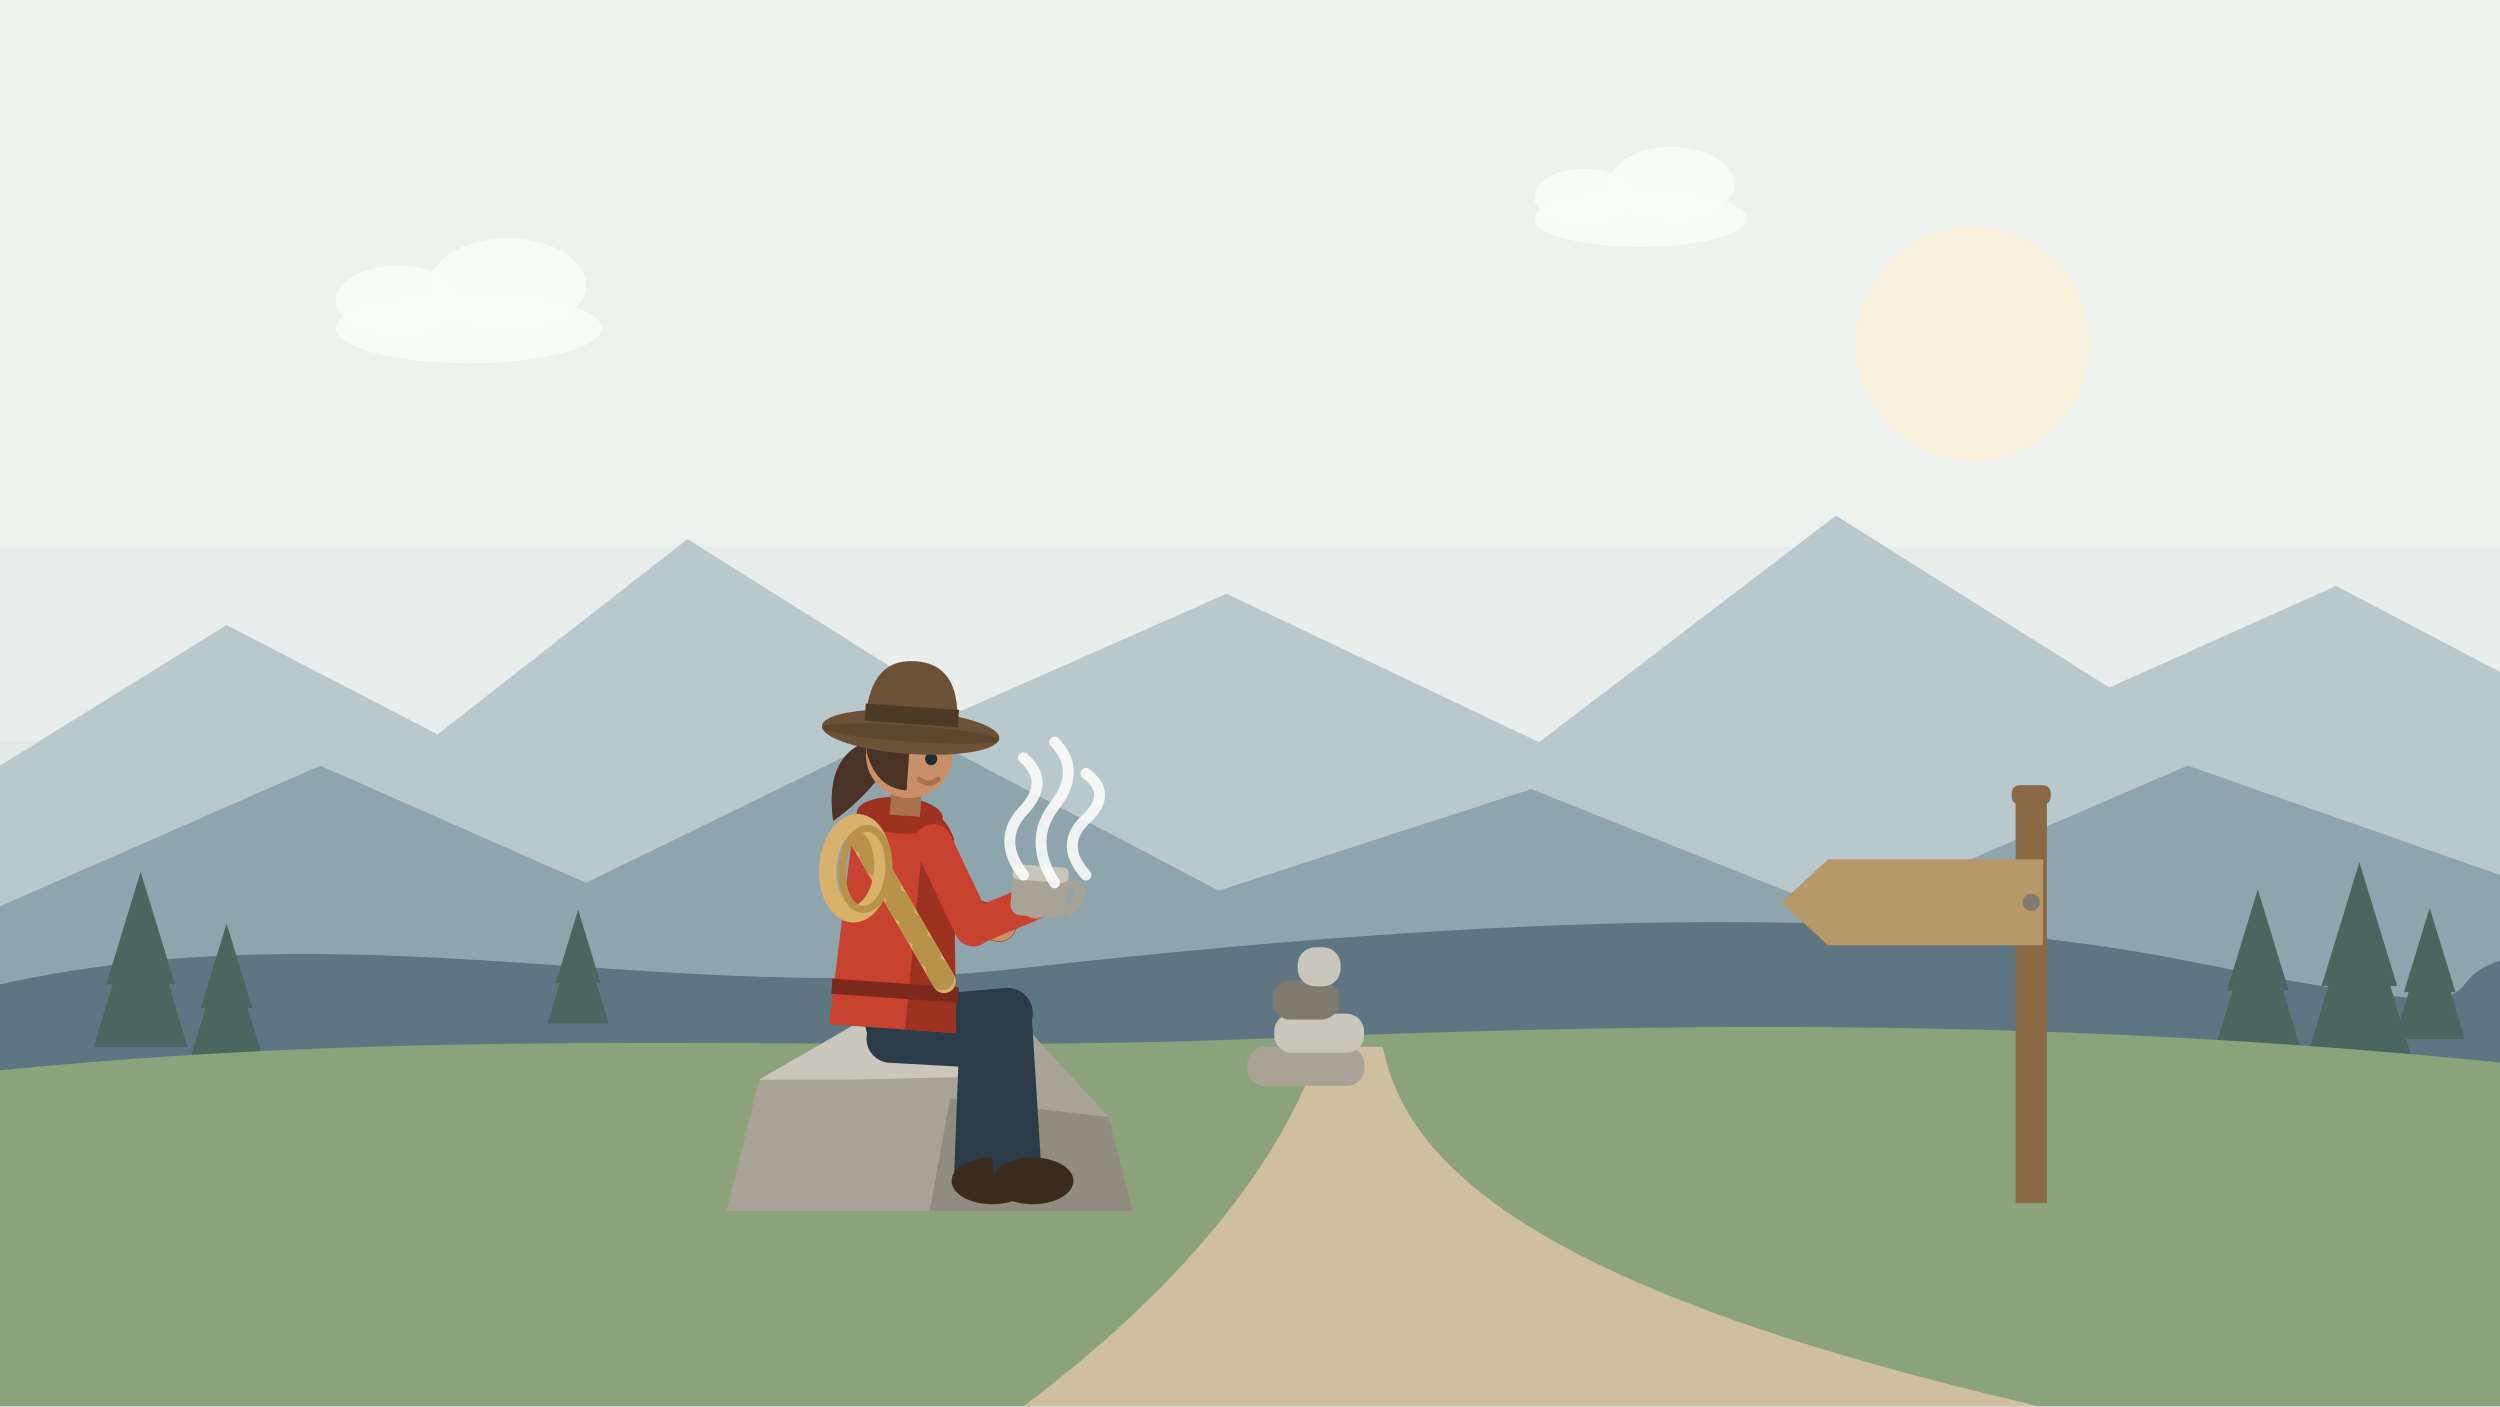
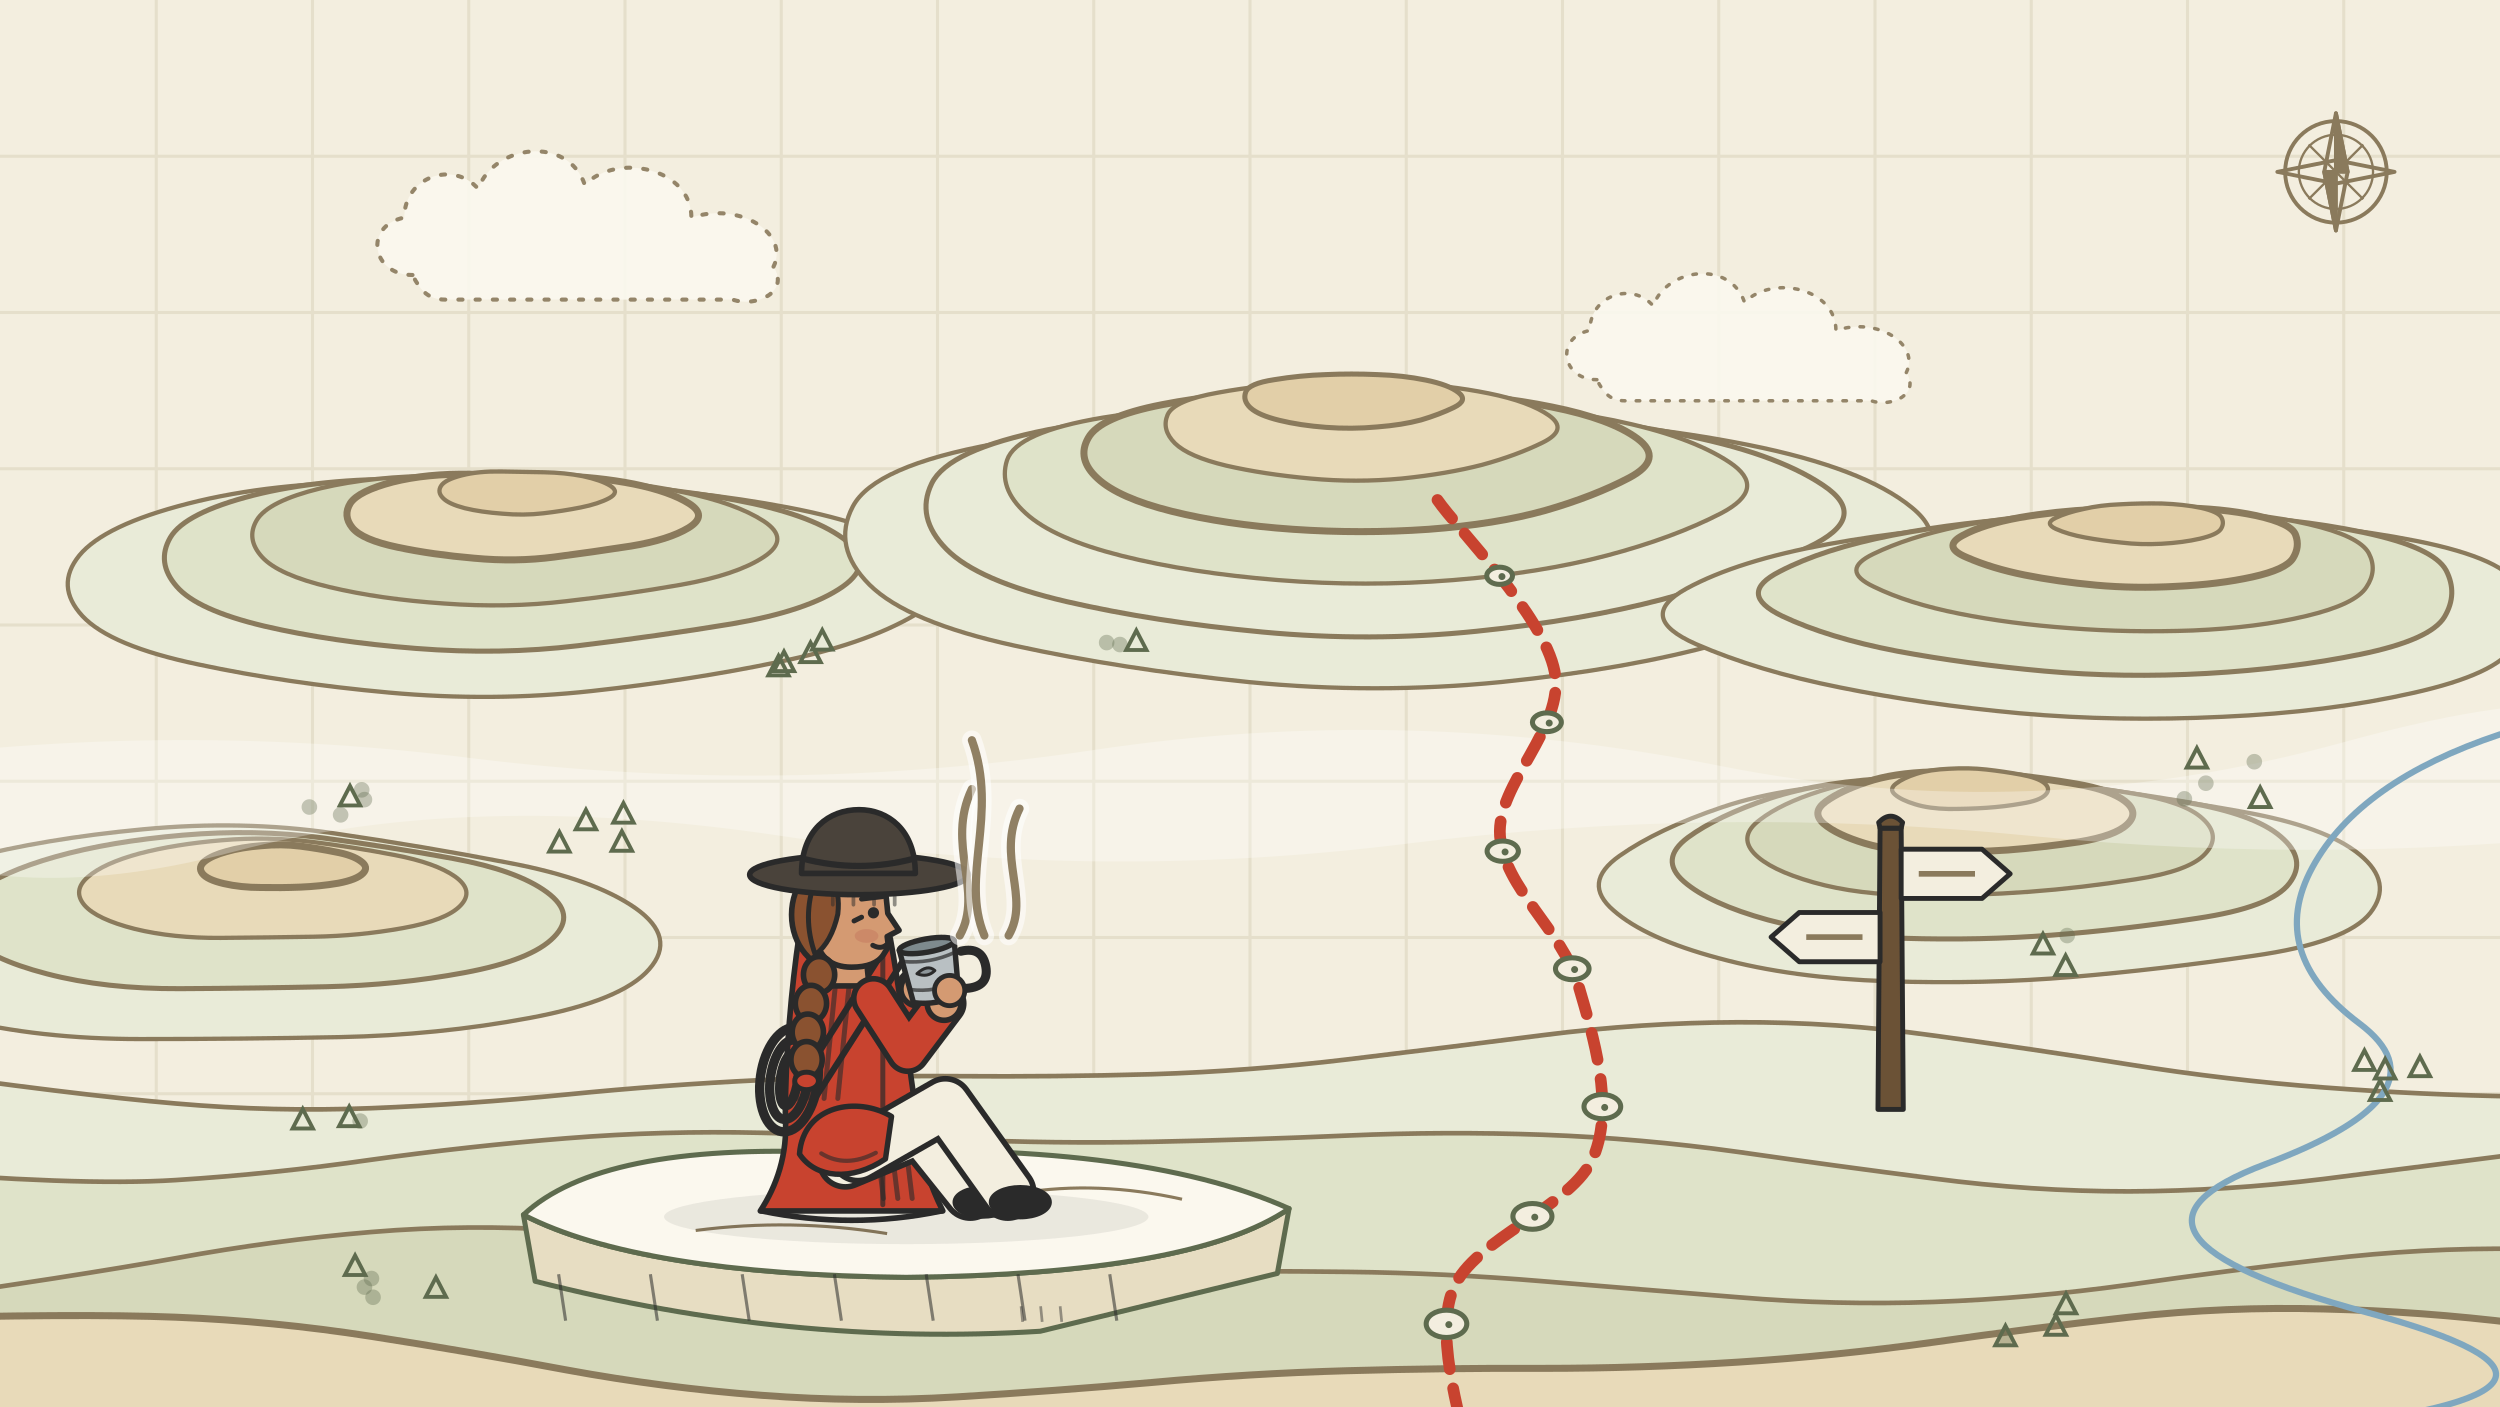
<svg xmlns="http://www.w3.org/2000/svg" viewBox="0 0 640 360" width="640" height="360" role="img">
-   <rect x="0" y="0" width="640" height="360" fill="#EEF2EF" />
-   <rect x="0" y="140" width="640" height="50" fill="#DCE5E2" opacity=".25" />
-   <rect x="0" y="190" width="640" height="90" fill="#DCE5E2" opacity=".6" />
-   <circle cx="505" cy="88" r="30" fill="#F7F1DE" />
-   <g class="anim-cloud">
-     <ellipse cx="120" cy="84" rx="34" ry="9" fill="#FAFCFA" opacity=".95" />
-     <ellipse cx="102" cy="77" rx="16" ry="9" fill="#FAFCFA" opacity=".95" />
-     <ellipse cx="130" cy="73" rx="20" ry="12" fill="#FAFCFA" opacity=".95" />
+   <rect width="640" height="360" fill="#F3EEDF" />
+   <path d="M40 0V360M80 0V360M120 0V360M160 0V360M200 0V360M240 0V360M280 0V360M320 0V360M360 0V360M400 0V360M440 0V360M480 0V360M520 0V360M560 0V360M600 0V360M0 40H640M0 80H640M0 120H640M0 160H640M0 200H640M0 240H640M0 280H640M0 320H640" stroke="#D8CFB8" stroke-width=".8" opacity=".5" fill="none" />
+   <g id="idle-hills">
+     <path d="M236.1 142.2Q246.9 150 234.1 157.5Q221.3 165 199.1 169.5Q177 174.1 151.5 176.9Q126 179.7 99.6 177.3Q73.3 174.9 50.8 170.1Q28.3 165.4 21.1 157.7Q14 150 20.3 142.2Q26.7 134.4 48.2 128.9Q69.7 123.4 97.8 123.4Q126 123.4 152 124.4Q178 125.4 201.7 129.9Q225.4 134.4 236.1 142.2Z" fill="#E9EBD8" stroke="#8A7A5C" stroke-width="1.1" />
+     <path d="M215.8 137.8Q224.5 144 215.7 150.2Q206.8 156.4 187.4 159.7Q168 162.9 148 165.3Q128 167.7 106.5 166Q84.9 164.3 67.7 160.3Q50.4 156.2 45.2 150.1Q39.9 144 43.6 137.6Q47.3 131.3 64.8 126.8Q82.2 122.4 105.1 122.7Q128 123.1 148.6 123.8Q169.2 124.5 188.2 128Q207.1 131.5 215.8 137.8Z" fill="#DFE3C9" stroke="#8A7A5C" stroke-width="1.3" />
+     <path d="M195.5 133.4Q202.5 138 195.5 142.6Q188.5 147.2 174.3 149.7Q160.1 152.2 145 153.9Q130 155.7 113.7 154.5Q97.4 153.4 84.4 150.3Q71.3 147.2 67.1 142.6Q62.9 138 65.7 133.2Q68.6 128.3 82.1 125Q95.6 121.8 112.8 121.8Q130 121.9 145.7 122.5Q161.4 123.2 174.9 126Q188.4 128.8 195.5 133.4Z" fill="#D6D9BB" stroke="#8A7A5C" stroke-width="1.1" />
+     <path d="M176.4 128.9Q181.3 132 176.3 135.1Q171.2 138.2 161.5 139.8Q151.8 141.3 141.9 142.6Q132 143.9 121.4 142.9Q110.8 142 101.8 140.1Q92.7 138.2 90.2 135.1Q87.7 132 89.7 128.8Q91.8 125.7 100.5 123.4Q109.2 121.2 120.6 121.4Q132 121.6 142.5 121.8Q153 122.1 162.2 123.9Q171.5 125.8 176.4 128.9Z" fill="#E8DAB9" stroke="#8A7A5C" stroke-width="1.8" />
+     <path d="M156.3 124.4Q158.7 126 156 127.5Q153.2 129 148.7 129.9Q144.2 130.8 139.1 131.4Q134 132 128.6 131.5Q123.1 131.1 119 130.1Q114.8 129 113.4 127.5Q111.9 126 112.9 124.4Q113.9 122.8 118.2 121.7Q122.5 120.6 128.3 120.7Q134 120.8 139.3 120.9Q144.6 121 149.2 121.9Q153.9 122.9 156.3 124.4Z" fill="#E2CFA8" stroke="#8A7A5C" stroke-width="1.1" />
+     <path d="M489.4 129.9Q501.8 140 483.1 149.1Q464.4 158.1 440.5 164.7Q416.7 171.3 384.3 174.6Q352 177.8 319.6 174.6Q287.3 171.3 259.8 165.3Q232.3 159.3 222.6 149.7Q212.9 140 218.3 129.7Q223.7 119.3 254.8 113.6Q285.8 108 318.9 107.2Q352 106.3 385 107.2Q418.1 108 447.6 113.9Q477.1 119.8 489.4 129.9Z" fill="#E9EBD8" stroke="#8A7A5C" stroke-width="1.1" />
+     <path d="M466.7 124.2Q479.2 132.5 462.7 140.2Q446.2 147.9 425.7 153.4Q405.2 158.8 378 161.6Q350.8 164.4 323.2 161.8Q295.6 159.2 273 154Q250.3 148.7 242.3 140.6Q234.3 132.5 238.5 123.8Q242.7 115.1 268.3 110Q293.9 105 322.3 104.2Q350.8 103.5 377.9 104.9Q404.9 106.3 429.6 111.1Q454.2 115.8 466.7 124.2Z" fill="#E9EBD8" stroke="#8A7A5C" stroke-width="1.3" />
+     <path d="M442.7 118.3Q452.8 125 440.6 131.4Q428.4 137.7 411.4 142.2Q394.4 146.7 372 148.5Q349.6 150.3 327.2 148.5Q304.8 146.7 287.2 142.3Q269.7 137.9 262.6 131.4Q255.5 125 257.8 117.8Q260.2 110.6 282.4 106.9Q304.7 103.3 327.1 102.8Q349.6 102.3 371.6 103Q393.6 103.7 413.1 107.6Q432.6 111.6 442.7 118.3Z" fill="#DFE3C9" stroke="#8A7A5C" stroke-width="1.1" />
+     <path d="M419.2 112.3Q426.1 117.5 417.1 122.3Q408 127.1 395.5 130.7Q383 134.2 365.7 135.5Q348.4 136.7 331 135.5Q313.7 134.3 300 130.9Q286.4 127.5 281 122.5Q275.5 117.5 278.6 112.1Q281.6 106.7 297.5 103.6Q313.3 100.5 330.9 100.3Q348.4 100.1 365.3 100.6Q382.2 101.1 397.3 104.2Q412.3 107.2 419.2 112.3Z" fill="#D6D9BB" stroke="#8A7A5C" stroke-width="1.8" />
+     <path d="M396.6 106.4Q401.6 110 394.9 113.3Q388.2 116.6 379.4 119Q370.5 121.3 358.9 122.5Q347.2 123.6 335.4 122.5Q323.5 121.4 313.9 119.2Q304.3 116.9 300.8 113.5Q297.3 110 298.9 106.2Q300.5 102.5 311.9 100.5Q323.3 98.4 335.3 98Q347.2 97.6 358.9 98.1Q370.7 98.6 381.1 100.7Q391.5 102.8 396.6 106.4Z" fill="#E8DAB9" stroke="#8A7A5C" stroke-width="1.1" />
+     <path d="M373.4 100.5Q375.9 102.5 372.2 104.3Q368.5 106.1 363.8 107.5Q359 108.8 352.5 109.3Q346 109.9 339.4 109.4Q332.8 108.9 327.5 107.6Q322.2 106.3 320.1 104.4Q318.1 102.5 318.9 100.4Q319.6 98.2 326.2 97.2Q332.8 96.1 339.4 95.9Q346 95.6 352.6 95.9Q359.1 96.1 365 97.3Q370.9 98.5 373.4 100.5Z" fill="#E2CFA8" stroke="#8A7A5C" stroke-width="1.3" />
+     <path d="M644.9 150.5Q648 158 643.7 165.3Q639.3 172.6 617.7 177.4Q596.1 182.3 569 183.5Q542 184.8 517.1 182.6Q492.3 180.3 471.1 176Q450 171.8 434.2 164.9Q418.5 158 431.7 150.7Q444.9 143.5 468 139.3Q491 135.1 516.5 134Q542 132.8 568.9 133.3Q595.7 133.9 618.7 138.5Q641.7 143.1 644.9 150.5Z" fill="#E9EBD8" stroke="#8A7A5C" stroke-width="1.1" />
+     <path d="M626.2 146Q629.3 152 625.8 157.9Q622.3 163.8 604.3 167.5Q586.2 171.2 564.9 172.4Q543.5 173.6 523.4 171.8Q503.4 170 485.7 166.7Q468 163.3 456.2 157.7Q444.4 152 455.6 146.3Q466.7 140.5 484.5 137Q502.4 133.5 522.9 132.4Q543.5 131.3 565.3 131.9Q587 132.5 605 136.3Q623 140.1 626.2 146Z" fill="#DFE3C9" stroke="#8A7A5C" stroke-width="1.3" />
+     <path d="M606.4 141.6Q608.7 146 605.8 150.3Q603 154.7 590.4 157.7Q577.8 160.7 561.4 161.4Q545 162 529.8 160.8Q514.6 159.7 501.6 157.1Q488.5 154.5 479.7 150.2Q470.8 146 479.6 141.8Q488.5 137.5 501.3 134.8Q514.1 132.1 529.5 131.4Q545 130.6 561.5 130.9Q578 131.2 591 134.2Q604 137.2 606.4 141.6Z" fill="#D6D9BB" stroke="#8A7A5C" stroke-width="1.1" />
+     <path d="M587.7 137Q588.8 140 587 142.9Q585.2 145.8 576.6 147.7Q568 149.6 557.2 150.1Q546.5 150.7 536.6 149.8Q526.8 148.9 518.3 147.2Q509.9 145.5 503.5 142.7Q497 140 502.4 137.1Q507.7 134.2 517 132.5Q526.2 130.9 536.4 130.4Q546.5 129.9 557.5 130Q568.6 130.1 577.6 132Q586.7 134 587.7 137Z" fill="#E8DAB9" stroke="#8A7A5C" stroke-width="1.8" />
+     <path d="M568.7 132.5Q569.5 134 568.5 135.5Q567.5 136.9 563.2 137.9Q558.9 138.9 553.4 139.2Q548 139.5 543.1 138.9Q538.1 138.4 533.8 137.6Q529.4 136.8 526.3 135.4Q523.3 134 526.2 132.6Q529.1 131.2 533.4 130.3Q537.6 129.3 542.8 129.1Q548 128.8 553.5 128.9Q559 129.1 563.4 130Q567.9 131 568.7 132.5Z" fill="#E2CFA8" stroke="#8A7A5C" stroke-width="1.1" />
+     <path d="M162.7 232.5Q173.3 240 166.2 248.1Q159.2 256.2 135.6 260.6Q112 265 87 265.5Q62 266 36 266Q9.9 266 -10.9 260.8Q-31.8 255.6 -39.3 247.8Q-46.8 240 -37.4 232.5Q-28 225 -8.3 219.8Q11.3 214.7 36.6 212.3Q62 209.9 85.3 213.3Q108.6 216.7 130.3 220.9Q152 225 162.7 232.5Z" fill="#E9EBD8" stroke="#8A7A5C" stroke-width="1.1" />
+     <path d="M140 228.4Q147.6 234 141.8 239.9Q136.1 245.8 118.9 249Q101.7 252.2 83.5 252.6Q65.3 253 46.1 253.1Q26.9 253.2 12 249.3Q-3 245.4 -8.1 239.7Q-13.2 234 -6.4 228.6Q0.4 223.2 14.3 219.3Q28.2 215.4 46.8 213.8Q65.3 212.2 82.6 214.5Q99.8 216.8 116.1 219.8Q132.4 222.8 140 228.4Z" fill="#DFE3C9" stroke="#8A7A5C" stroke-width="1.3" />
+     <path d="M116.5 224.4Q121.5 228 117.9 231.8Q114.3 235.6 103.1 237.6Q92 239.6 80.3 239.8Q68.7 240 56.5 240.1Q44.3 240.2 34.5 237.8Q24.7 235.3 21.6 231.7Q18.5 228 22.5 224.5Q26.5 221 35.7 218.5Q44.9 216.1 56.8 215.1Q68.7 214.1 79.7 215.5Q90.8 216.9 101.1 218.9Q111.5 220.9 116.5 224.4Z" fill="#E8DAB9" stroke="#8A7A5C" stroke-width="1.1" />
+     <path d="M92.4 220.5Q94.5 222 92.9 223.6Q91.3 225.2 86.6 226.1Q81.9 226.9 76.9 227.1Q72 227.3 66.8 227.2Q61.6 227.2 57.3 226.2Q53 225.2 51.8 223.6Q50.6 222 52.4 220.5Q54.3 219 58 218Q61.8 216.9 66.9 216.5Q72 216 76.8 216.6Q81.5 217.2 85.9 218.1Q90.3 218.9 92.4 220.5Z" fill="#E2CFA8" stroke="#8A7A5C" stroke-width="1.8" />
+     <path d="M604.1 218.8Q612.8 226 606.8 233.7Q600.8 241.3 576.8 244.7Q552.8 248.2 530.4 250.1Q508 252 483.3 251.2Q458.7 250.4 440 245.3Q421.3 240.3 413.1 233.1Q404.8 226 414.6 219.1Q424.4 212.2 441 206.6Q457.6 201 482.8 200.3Q508 199.5 530.3 201.7Q552.6 203.9 574 207.8Q595.4 211.6 604.1 218.8Z" fill="#E9EBD8" stroke="#8A7A5C" stroke-width="1.1" />
+     <path d="M583.9 214.2Q590.7 220 586.1 226.1Q581.5 232.3 562.4 235.1Q543.4 238 525.2 239.4Q507 240.8 487.3 240.2Q467.5 239.5 452.6 235.5Q437.7 231.4 431.1 225.7Q424.6 220 432.1 214.4Q439.6 208.9 453 204.4Q466.5 199.9 486.7 199.1Q507 198.2 524.7 200.3Q542.4 202.5 559.8 205.4Q577.2 208.4 583.9 214.2Z" fill="#DFE3C9" stroke="#8A7A5C" stroke-width="1.3" />
+     <path d="M563.9 209.6Q568.7 214 564.6 218.5Q560.6 223 546.7 225.1Q532.9 227.3 519.4 228.3Q506 229.3 490.8 229.2Q475.6 229.1 464.3 225.9Q453 222.7 449 218.4Q445 214 450.5 209.9Q455.9 205.7 466 202.5Q476.2 199.2 491.1 198.6Q506 198 519.3 199.4Q532.5 200.9 545.8 203.1Q559.2 205.2 563.9 209.6Z" fill="#D6D9BB" stroke="#8A7A5C" stroke-width="1.1" />
+     <path d="M544 205.1Q547.7 208 544.6 211Q541.5 214 532.3 215.5Q523.1 216.9 514 217.6Q505 218.2 494.8 218.1Q484.7 218.1 477.4 215.9Q470.2 213.7 466.9 210.9Q463.6 208 467.4 205.2Q471.3 202.4 477.9 200.2Q484.6 197.9 494.8 197.6Q505 197.4 513.9 198.3Q522.7 199.2 531.5 200.7Q540.2 202.2 544 205.1Z" fill="#E8DAB9" stroke="#8A7A5C" stroke-width="1.8" />
+     <path d="M523.4 200.5Q525.1 202 523.6 203.5Q522.1 205 517.6 205.7Q513.1 206.5 508.5 206.8Q504 207.1 498.9 207.1Q493.8 207 490.3 205.9Q486.7 204.8 485.1 203.4Q483.5 202 485.4 200.6Q487.2 199.2 490.6 198.1Q494 197 499 196.8Q504 196.5 508.5 197Q513 197.5 517.3 198.3Q521.7 199.1 523.4 200.5Z" fill="#E2CFA8" stroke="#8A7A5C" stroke-width="1.1" />
+   </g>
+   <g id="idle-slope">
+     <path d="M-30 273.3Q20 280.4 45 282.5Q70 284.7 95 283.7Q120 282.7 145 280.2Q170 277.7 195 276.5Q220 275.3 245 275.5Q270 275.7 295 275Q320 274.2 345 271.2Q370 268.2 395 265Q420 261.8 445 261.7Q470 261.6 495 265.1Q520 268.5 545 272.5Q570 276.5 595 278.4Q620 280.3 645 280.7L670 281L670 370L-30 370Z" fill="#E9EBD8" stroke="#8A7A5C" stroke-width="1.2" />
+     <path d="M-30 299.4Q20 303.7 45 302.1Q70 300.5 95 296.9Q120 293.4 145 291.4Q170 289.4 195 290Q220 290.6 245 291.7Q270 292.8 295 292.3Q320 291.8 345 290.7Q370 289.6 395 290.5Q420 291.4 445 294.9Q470 298.5 495 301.7Q520 305 545 305Q570 304.9 595 301.8Q620 298.6 645 295.4L670 292.2L670 370L-30 370Z" fill="#DFE3C9" stroke="#8A7A5C" stroke-width="1.2" />
+     <path d="M-30 333.8Q20 326.6 45 322.1Q70 317.5 95 315.4Q120 313.3 145 315Q170 316.6 195 319.7Q220 322.8 245 324.3Q270 325.8 295 325.5Q320 325.3 345 325.6Q370 325.9 395 328Q420 330.1 445 332.1Q470 334.2 495 333.3Q520 332.4 545 328.9Q570 325.3 595 322.4Q620 319.4 645 319.7L670 320L670 370L-30 370Z" fill="#D6D9BB" stroke="#8A7A5C" stroke-width="1.2" />
+     <path d="M-30 337.6Q20 336.2 45 337.2Q70 338.2 95 342.1Q120 346 145 350.7Q170 355.3 195 357.2Q220 359.1 245 357.6Q270 356.1 295 353.9Q320 351.6 345 350.9Q370 350.2 395 350.3Q420 350.3 445 348.7Q470 347.1 495 343.6Q520 340 545 337.2Q570 334.4 595 335.1Q620 335.7 645 338.8L670 341.9L670 370L-30 370Z" fill="#E8DAB9" stroke="#8A7A5C" stroke-width="1.8" />
+   </g>
+   <path d="M-40 196Q40 184 120 194T280 192T440 196T600 190T680 196V212Q600 222 520 214T360 216T200 214T60 218T-40 212Z" fill="#fff" opacity=".3" />
+   <path d="M640 188Q604 200 592 222T604 262T580 298T606 336T588 366" fill="none" stroke="#7FA7BF" stroke-width="1.6" stroke-linecap="round" />
+   <g id="idle-trees">
+     <path d="M89.6 201.2l-2.6 5l5.2 0z" fill="none" stroke="#5E6B4E" stroke-width="1" />
+     <circle cx="79.2" cy="206.6" r="2" fill="#5E6B4E" fill-opacity=".35" />
+     <circle cx="93.3" cy="204.7" r="2" fill="#5E6B4E" fill-opacity=".35" />
+     <circle cx="92.6" cy="202.2" r="2" fill="#5E6B4E" fill-opacity=".35" />
+     <circle cx="87.2" cy="208.6" r="2" fill="#5E6B4E" fill-opacity=".35" />
+     <path d="M143.2 213l-2.6 5l5.2 0zM159.2 212.8l-2.6 5l5.2 0zM150 207.3l-2.6 5l5.2 0zM159.6 205.6l-2.6 5l5.2 0z" fill="none" stroke="#5E6B4E" stroke-width="1" />
+     <path d="M562.4 191.5l-2.6 5l5.2 0zM578.6 201.6l-2.6 5l5.2 0z" fill="none" stroke="#5E6B4E" stroke-width="1" />
+     <circle cx="559.2" cy="204.5" r="2" fill="#5E6B4E" fill-opacity=".35" />
+     <circle cx="577.1" cy="195" r="2" fill="#5E6B4E" fill-opacity=".35" />
+     <circle cx="564.7" cy="200.5" r="2" fill="#5E6B4E" fill-opacity=".35" />
+     <path d="M523 239.1l-2.6 5l5.2 0zM528.8 244.6l-2.6 5l5.2 0z" fill="none" stroke="#5E6B4E" stroke-width="1" />
+     <circle cx="529.2" cy="239.5" r="2" fill="#5E6B4E" fill-opacity=".35" />
+     <path d="M199.3 167.9l-2.6 5l5.2 0zM200.7 166.8l-2.6 5l5.2 0zM210.5 161.3l-2.6 5l5.2 0zM207.5 164.5l-2.6 5l5.2 0z" fill="none" stroke="#5E6B4E" stroke-width="1" />
+     <path d="M290.9 161.4l-2.6 5l5.2 0z" fill="none" stroke="#5E6B4E" stroke-width="1" />
+     <circle cx="283.3" cy="164.5" r="2" fill="#5E6B4E" fill-opacity=".35" />
+     <circle cx="286.7" cy="165" r="2" fill="#5E6B4E" fill-opacity=".35" />
+     <path d="M605.3 268.9l-2.6 5l5.2 0zM610.6 271.1l-2.6 5l5.2 0zM609.3 276.6l-2.6 5l5.2 0zM619.5 270.5l-2.6 5l5.2 0z" fill="none" stroke="#5E6B4E" stroke-width="1" />
+     <path d="M90.9 321.4l-2.6 5l5.2 0zM111.6 327l-2.6 5l5.2 0z" fill="none" stroke="#5E6B4E" stroke-width="1" />
+     <circle cx="93.3" cy="329.5" r="2" fill="#5E6B4E" fill-opacity=".35" />
+     <circle cx="95.5" cy="332.1" r="2" fill="#5E6B4E" fill-opacity=".35" />
+     <circle cx="95.1" cy="327.3" r="2" fill="#5E6B4E" fill-opacity=".35" />
+     <path d="M526.3 336.7l-2.6 5l5.2 0zM528.9 331.2l-2.6 5l5.2 0zM513.4 339.4l-2.6 5l5.2 0z" fill="none" stroke="#5E6B4E" stroke-width="1" />
+     <circle cx="513.4" cy="342.5" r="2" fill="#5E6B4E" fill-opacity=".35" />
+     <path d="M77.5 283.9l-2.6 5l5.2 0zM89.4 283.3l-2.6 5l5.2 0z" fill="none" stroke="#5E6B4E" stroke-width="1" />
+     <circle cx="92.2" cy="287" r="2" fill="#5E6B4E" fill-opacity=".35" />
+   </g>
+   <g id="idle-compass" transform="translate(598 44)" fill="none" stroke="#8A7A5C" stroke-width="1" stroke-linejoin="round">
+     <circle r="13" />
+     <circle r="9.5" stroke-width=".6" />
+     <path d="M0 -15L3 0L0 15L-3 0ZM-15 0L0 3L15 0L0 -3Z" />
+     <path d="M0 -15L3 0H0ZM0 15L-3 0H0Z" fill="#8A7A5C" />
+     <path d="M-7 -7L7 7M7 -7L-7 7" stroke-width=".6" />
  </g>
  <g class="anim-cloud">
-     <ellipse cx="420" cy="56" rx="27.2" ry="7.2" fill="#FAFCFA" opacity=".95" />
-     <ellipse cx="405.6" cy="50.4" rx="12.8" ry="7.2" fill="#FAFCFA" opacity=".95" />
-     <ellipse cx="428" cy="47.2" rx="16" ry="9.6" fill="#FAFCFA" opacity=".95" />
+     <path transform="translate(156 62) scale(1.05)" d="M-48 8C-58 8 -60 -4 -50 -6C-50 -16 -38 -20 -32 -13C-28 -24 -10 -26 -6 -14C2 -22 20 -18 20 -6C32 -10 44 -2 40 6C44 12 36 16 30 14H-40C-44 14 -46 12 -48 8Z" fill="#FBF8EE" opacity=".9" stroke="#8A7A5C" stroke-width="1" stroke-dasharray="1 3.2" stroke-linecap="round" />
  </g>
-   <path d="M0 196L58 160L112 188L176 138L246 182L314 152L394 190L470 132L540 176L598 150L640 172V270H0Z" fill="#B9C8CC" />
-   <path d="M0 232L82 196L150 226L232 186L312 228L392 202L472 234L560 196L640 224V280H0Z" fill="#8FA5AE" />
-   <path d="M0 252C90 232 170 258 260 248S470 228 560 246S620 252 640 246V300H0Z" fill="#5E7682" />
-   <path d="M24 268L36 228L48 268Z" fill="#4A665F" />
-   <path d="M27.2 252L36 223.2L44.8 252Z" fill="#4A665F" />
-   <path d="M49 270L58 240L67 270Z" fill="#4A665F" />
-   <path d="M51.4 258L58 236.4L64.6 258Z" fill="#4A665F" />
-   <path d="M567.2 268L578 232L588.8 268Z" fill="#4A665F" />
-   <path d="M570.08 253.6L578 227.68L585.92 253.6Z" fill="#4A665F" />
-   <path d="M590.8 270L604 226L617.2 270Z" fill="#4A665F" />
-   <path d="M594.32 252.4L604 220.72L613.68 252.4Z" fill="#4A665F" />
-   <path d="M613 266L622 236L631 266Z" fill="#4A665F" />
-   <path d="M615.4 254L622 232.4L628.6 254Z" fill="#4A665F" />
-   <path d="M140.2 262L148 236L155.8 262Z" fill="#4A665F" />
-   <path d="M142.28 251.6L148 232.88L153.72 251.6Z" fill="#4A665F" />
-   <path d="M0 360V274C120 262 220 270 320 266S520 260 640 272V360Z" fill="#8CA27C" />
-   <path d="M262 360C302 330 328 298 338 268L354 268C360 298 392 330 522 360Z" fill="#CDBF9F" />
-   <rect x="319.3" y="268" width="30" height="10" rx="4.545" fill="#A7A396" />
-   <rect x="326.2" y="259.5" width="23" height="10" rx="4.545" fill="#C9C6BC" />
-   <rect x="325.8" y="251" width="17" height="10" rx="4.545" fill="#7E7A6E" />
-   <rect x="332.2" y="242.5" width="11" height="10" rx="4.545" fill="#C9C6BC" />
-   <rect x="516" y="204" width="8" height="104" fill="#8A6A45" />
-   <rect x="515" y="201" width="10" height="5" rx="2" fill="#8A6A45" />
-   <g transform="rotate(0 520 231)">
-     <path d="M523 220L468 220L456 231L468 242L523 242Z" fill="#B79868" />
-     <circle cx="520" cy="231" r="2.2" fill="#7E7A6E" />
+   <g class="anim-cloud">
+     <path transform="translate(452 90) scale(0.9)" d="M-48 8C-58 8 -60 -4 -50 -6C-50 -16 -38 -20 -32 -13C-28 -24 -10 -26 -6 -14C2 -22 20 -18 20 -6C32 -10 44 -2 40 6C44 12 36 16 30 14H-40C-44 14 -46 12 -48 8Z" fill="#FBF8EE" opacity=".9" stroke="#8A7A5C" stroke-width="1" stroke-dasharray="1 3.2" stroke-linecap="round" />
  </g>
-   <path d="M186 310L194.32 276.4L219.28 262L264 264.4L283.76 286L290 310Z" fill="#A7A396" />
-   <path d="M194.32 276.4L219.28 262L264 264.4L258.8 275.44L217.2 276.4Z" fill="#C9C6BC" />
-   <path d="M238 310L243.2 281.2L283.76 286L290 310Z" fill="#7E7A6E" opacity=".55" />
-   <g transform="translate(228 262) scale(1.3 1.3)">
-     <path d="M0 3L18 4" fill="none" stroke="#2B3B48" stroke-width="9.5" stroke-linecap="round" />
-     <path d="M18 4L17 30" fill="none" stroke="#2B3B48" stroke-width="9" stroke-linecap="round" />
-     <ellipse cx="20" cy="31" rx="8" ry="4.6" fill="#3A2A20" />
-     <path d="M0 0L23 -2" fill="none" stroke="#2B3B48" stroke-width="10" stroke-linecap="round" />
-     <path d="M23 -2L25 30" fill="none" stroke="#2B3B48" stroke-width="9.5" stroke-linecap="round" />
-     <ellipse cx="28" cy="31" rx="8" ry="4.6" fill="#3A2A20" />
-     <g class="anim-breathe">
-       <g transform="translate(0 -1) rotate(4)">
-         <path d="M-6 -35L10 -22" fill="none" stroke="#9E3221" stroke-width="7.5" stroke-linecap="round" />
-         <path d="M10 -22L20 -20" fill="none" stroke="#9E3221" stroke-width="7" stroke-linecap="round" />
-         <circle cx="20" cy="-20" r="3.4" fill="#C98F68" />
-         <path d="M-12 2L13 2L10 -36Q8 -41 0 -41Q-8 -41 -10 -36Z" fill="#C8432F" />
-         <path d="M3 2L13 2L10 -36Q8 -41 4 -41Z" fill="#9E3221" />
-         <rect x="-12" y="-7" width="25" height="3" fill="#7C2A1D" />
-         <ellipse cx="-1" cy="-40" rx="8.5" ry="3.6" fill="#9E3221" />
-         <rect x="-3" y="-45" width="6" height="5" fill="#A8714F" />
-         <path d="M-9 -36L10 -8" fill="none" stroke="#D8B26A" stroke-width="4.6" stroke-linecap="round" />
-         <path d="M-9 -36L10 -8" fill="none" stroke="#B8924A" stroke-width="4.6" stroke-linecap="round" stroke-dasharray="2 3.2" />
-         <ellipse cx="-9" cy="-29" rx="5.4" ry="9" fill="none" stroke="#D8B26A" stroke-width="3.4" />
-         <ellipse cx="-7" cy="-29" rx="4.6" ry="8" fill="none" stroke="#B8924A" stroke-width="1.4" />
-         <path d="M6 -35L15 -19" fill="none" stroke="#C8432F" stroke-width="7.5" stroke-linecap="round" />
-         <path d="M15 -19L27 -25" fill="none" stroke="#C8432F" stroke-width="7" stroke-linecap="round" />
-         <circle cx="27" cy="-25" r="3.4" fill="#C98F68" />
-         <rect x="22" y="-32" width="11" height="10" rx="2" fill="#A7A396" />
-         <rect x="22" y="-32" width="11" height="3" rx="1" fill="#C9C6BC" />
-         <path d="M33 -29Q38 -28 33 -23" fill="none" stroke="#A7A396" stroke-width="2" />
-         <g>
-           <g transform="translate(0 -52)">
-             <path d="M-6 -3Q-17 0 -14 14Q-9 10 -5 4Z" fill="#4A3226" />
-             <circle cx="0" cy="0" r="8.5" fill="#C98F68" />
-             <path d="M-8.4 0Q-8.4 -8 0 -8.5L0 7Q-6 7 -8.4 0Z" fill="#4A3226" />
-             <circle cx="4.4" cy="0.5" r="1.2" fill="#1F2D38" />
-             <path d="M2.4 4.7Q4.4 6 6 4.4" fill="none" stroke="#A8714F" stroke-width="1.1" stroke-linecap="round" />
-             <ellipse cx="0" cy="-4.5" rx="17.5" ry="4.3" fill="#6B5236" />
-             <path d="M-9 -5Q-9.5 -18.5 0 -18.5Q9.5 -18.5 9 -5Z" fill="#6B5236" />
-             <rect x="-9.2" y="-9.5" width="18.4" height="3.4" fill="#4B3A26" />
-             <ellipse cx="0" cy="-4.2" rx="17.5" ry="1.6" fill="#55412B" opacity=".7" />
+   <g id="idle-path">
+     <path d="M376 374C375.3 366.7 366.7 343 372 330C377.3 317 402.7 309 408 296C413.3 283 408 265.7 404 252C400 238.3 385 227.3 384 214C383 200.7 400.7 186.3 398 172C395.3 157.7 373 135.3 368 128" fill="none" stroke="#C8432F" stroke-width="3" stroke-dasharray="7 5" stroke-linecap="round" />
+   </g>
+   <g id="idle-stones">
+     <ellipse cx="370.3" cy="338.9" rx="5.2" ry="3.5" fill="#F3EEDF" stroke="#5E6B4E" stroke-width="1.3" />
+     <circle cx="370.9" cy="339.1" r=".9" fill="#5E6B4E" />
+     <ellipse cx="392.3" cy="311.4" rx="5" ry="3.3" fill="#F3EEDF" stroke="#5E6B4E" stroke-width="1.3" />
+     <circle cx="392.9" cy="311.6" r=".9" fill="#5E6B4E" />
+     <ellipse cx="410.2" cy="283.3" rx="4.7" ry="3.1" fill="#F3EEDF" stroke="#5E6B4E" stroke-width="1.3" />
+     <circle cx="410.8" cy="283.5" r=".9" fill="#5E6B4E" />
+     <ellipse cx="402.5" cy="248" rx="4.3" ry="2.8" fill="#F3EEDF" stroke="#5E6B4E" stroke-width="1.3" />
+     <circle cx="403.1" cy="248.2" r=".9" fill="#5E6B4E" />
+     <ellipse cx="384.7" cy="217.9" rx="4" ry="2.6" fill="#F3EEDF" stroke="#5E6B4E" stroke-width="1.3" />
+     <circle cx="385.3" cy="218.1" r=".9" fill="#5E6B4E" />
+     <ellipse cx="396" cy="184.9" rx="3.7" ry="2.4" fill="#F3EEDF" stroke="#5E6B4E" stroke-width="1.3" />
+     <circle cx="396.6" cy="185.1" r=".9" fill="#5E6B4E" />
+     <ellipse cx="383.9" cy="147.4" rx="3.3" ry="2.2" fill="#F3EEDF" stroke="#5E6B4E" stroke-width="1.3" />
+     <circle cx="384.5" cy="147.6" r=".9" fill="#5E6B4E" />
+   </g>
+   <g id="idle-signpost">
+     <g transform="translate(484 284) scale(1.8)" stroke="#2A2A2A" stroke-width="0.7" stroke-linejoin="round">
+       <path d="M-1.8 0L-1.5 -40L1.5 -40L1.8 0Z" fill="#6B5236" />
+       <path d="M-1.7 -40.8Q0 -42.6 1.7 -40.8L1.5 -40L-1.5 -40Z" fill="#6B5236" />
+       <path d="M1.5 -37L13 -37L17 -33.5L13 -30L1.5 -30Z" fill="#F3EEDF" />
+       <path d="M4 -33.5H12" fill="none" stroke="#8A7A5C" stroke-width=".8" />
+       <path d="M-1.5 -28L-13 -28L-17 -24.5L-13 -21L-1.5 -21Z" fill="#F3EEDF" />
+       <path d="M-4 -24.5H-12" fill="none" stroke="#8A7A5C" stroke-width=".8" />
+     </g>
+   </g>
+   <g id="idle-rock">
+     <path d="M134 311L137 328Q202.6 344.8 266.3 340.8L327 326L330 309.4Q305.5 326.2 232 327Q163.4 326.2 134 311Z" fill="#E7DDC2" stroke="#5E6B4E" stroke-width="1.3" stroke-linejoin="round" />
+     <path d="M134 311Q153.6 292.6 212.4 295Q290.8 291.8 330 309.4Q305.5 326.2 232 327Q163.4 326.2 134 311Z" fill="#FBF8EE" stroke="#5E6B4E" stroke-width="1.3" stroke-linejoin="round" />
+     <path d="M178.1 315Q202.6 311.8 227.1 315.8M261.4 305.4Q281 302.2 302.6 307" fill="none" stroke="#8A7A5C" stroke-width=".8" />
+     <path d="M143 326.2l1.8 11.9M166.5 326.2l1.8 11.9M190 326.2l1.8 11.9M213.6 326.2l1.8 11.9M237.1 326.2l1.8 11.9M260.6 326.2l1.8 11.9M284.1 326.2l1.8 11.9" stroke="#2A2A2A" stroke-width="0.8" opacity="0.55" fill="none" />
+     <path d="M261.4 334.4l0.4 4M266.4 334.4l0.4 4M271.4 334.4l0.4 4" stroke="#2A2A2A" stroke-width="0.7" opacity="0.45" fill="none" />
+     <ellipse cx="232" cy="311.5" rx="62" ry="7" fill="#2A2A2A" opacity=".08" />
+   </g>
+   <g id="idle-bryn" class="anim-breathe">
+     <g transform="translate(218 310) scale(1.6)" stroke="#2A2A2A" stroke-width="0.9" stroke-linejoin="round" stroke-linecap="round">
+       <path d="M-3.5 -34L4.5 -24.5L10.6 -35.5" fill="none" stroke="#2A2A2A" stroke-width="7.2" />
+       <path d="M-3.5 -34L4.5 -24.5L10.6 -35.5" fill="none" stroke="#C8432F" stroke-width="5.4" />
+       <circle cx="10.6" cy="-35.5" r="2.7" fill="#D49A72" />
+       <g>
+         <g transform="translate(0 37)">
+           <path d="M-8 -80.6Q-.4 -83.4 6.2 -80.6C7.6 -73 9 -62 10.4 -52C10.8 -46 12.6 -41 14.6 -37H-14.6C-12 -41 -10.2 -46 -10.6 -52C-10.6 -62 -9.6 -73 -8.4 -81Z" fill="#C8432F" />
+           <path d="M5 -80V-38" fill="none" stroke-width=".8" opacity=".7" />
+           <path d="M-7 -73l-1.8 18M-4.8 -73l-1.8 18M-2.6 -73l-1.8 18M-0.4 -73l-1.8 18" stroke="#2A2A2A" stroke-width="0.8" opacity="0.6" fill="none" />
+           <path d="M4 -48l1.1 9M6.3 -48l1.1 9M8.6 -48l1.1 9" stroke="#2A2A2A" stroke-width="0.8" opacity="0.6" fill="none" />
+           <path d="M-14.4 -37Q0 -34 14.4 -37" fill="none" stroke-width=".9" />
+           <path d="M6 -80L-8 -58M8.6 -77.6L-5.6 -55.4" fill="none" stroke-width="1" />
+           <g transform="translate(-10 -58) rotate(8)" fill="none" stroke-width="1.5">
+             <ellipse rx="4.6" ry="8.4" />
+             <ellipse rx="3" ry="6.4" />
+             <ellipse rx="1.4" ry="4.2" />
+           </g>
+           <path d="M-4.4 -80.2Q0 -77.4 3.8 -80.2" fill="none" stroke-width="1.2" />
+           <g transform="translate(0 -84)">
+             <ellipse cx="-2.2" cy="-.4" rx="7.4" ry="8.8" fill="#8A5230" />
+             <path d="M-3.2 5L2.2 5L2.8 11L-3.8 11Z" fill="#D49A72" />
+             <path d="M-5.4 -6.5C-1 -8.2 4.2 -7.8 5.4 -4.6L5.8 -.6L7.6 2.1L5.7 3.1L5.9 4.7L5.1 6Q3.8 8 0 8Q-5 8 -5.8 3Q-6.4 -2 -5.4 -6.5Z" fill="#D49A72" />
+             <path d="M-5.8 -6Q-8 0 -5.8 6Q-3.2 4 -2.2 -.5Q-1.8 -4 -3.2 -6Z" fill="#8A5230" stroke-width=".8" />
+             <ellipse cx="2.4" cy="3" rx="1.9" ry="1.1" fill="#C0705A" opacity=".4" stroke="none" />
+             <circle cx="3.5" cy="-.7" r=".9" fill="#2A2A2A" stroke="none" />
+             <path d="M1.6 -2.9L5 -3.3M3.4 4.5Q4.7 5.2 5.6 4.4M1.6 0L.4 .6" fill="none" stroke-width=".8" />
+             <ellipse cx="-5.2" cy="9.2" rx="2.5" ry="2.9" fill="#8A5230" stroke-width=".9" />
+             <ellipse cx="-6.5" cy="13.8" rx="2.5" ry="2.9" fill="#8A5230" stroke-width=".9" />
+             <ellipse cx="-7" cy="18.4" rx="2.5" ry="2.9" fill="#8A5230" stroke-width=".9" />
+             <ellipse cx="-7.2" cy="22.8" rx="2.5" ry="2.9" fill="#8A5230" stroke-width=".9" />
+             <ellipse cx="-7.2" cy="26.2" rx="1.9" ry="1.4" fill="#C8432F" stroke-width=".8" />
+             <ellipse cx="1.2" cy="-6.8" rx="17.5" ry="3.2" fill="#4A433B" />
+             <path d="M-8 -7C-8 -14 -3.6 -17.2 1.2 -17.2C5.8 -17.2 10.2 -14 10.2 -7Z" fill="#4A433B" />
+             <path d="M-7.9 -9.4Q1.2 -7 10.1 -9.4" fill="none" stroke-width="1" />
+             <path d="M-3 -3.6l0 1.6M0.3 -3.6l0 1.6M3.6 -3.6l0 1.6M6.9 -3.6l0 1.6" stroke="#2A2A2A" stroke-width="0.6" opacity="0.5" fill="none" />
          </g>
        </g>
+         <path d="M-1 -8L11 -13L19 -3" fill="none" stroke="#2A2A2A" stroke-width="9.2" />
+         <path d="M-1 -8L11 -13L19 -3" fill="none" stroke="#F3EEDF" stroke-width="7.4" />
+         <ellipse cx="21" cy="-1.4" rx="4.4" ry="2.2" fill="#2A2A2A" />
+         <path d="M1 -9L15 -17L25 -3" fill="none" stroke="#2A2A2A" stroke-width="9.2" />
+         <path d="M1 -9L15 -17L25 -3" fill="none" stroke="#F3EEDF" stroke-width="7.4" />
+         <ellipse cx="27" cy="-1.4" rx="4.6" ry="2.3" fill="#2A2A2A" />
      </g>
+       <path d="M3.5 -34L9 -25.5L14.8 -33.2" fill="none" stroke="#2A2A2A" stroke-width="7.2" />
+       <path d="M3.5 -34L9 -25.5L14.8 -33.2" fill="none" stroke="#C8432F" stroke-width="5.4" />
+       <circle cx="14.8" cy="-33.2" r="2.7" fill="#D49A72" />
+     </g>
+     <g transform="translate(218 310) scale(1.55)" stroke="#2A2A2A" stroke-width="0.9" stroke-linejoin="round" stroke-linecap="round">
+       <path d="M-8.6 -9.4C-8 -17.5 1 -19 6.6 -15.6L5.6 -8.6C0 -4.8 -6 -5.4 -8.6 -9.4Z" fill="#C8432F" />
+       <path d="M-5 -9.5Q-1 -7 4 -9.6" fill="none" stroke-width=".7" opacity=".6" />
+       <g transform="translate(13.2 -39.4) rotate(-10)">
+         <g stroke="#2A2A2A" stroke-width=".9" stroke-linejoin="round" stroke-linecap="round">
+           <path d="M5.4 -2.6Q9 -2.8 9 .6Q9 4 5.2 3.6" fill="none" stroke-width="1.5" />
+           <path d="M-4.6 -4.5L4.6 -4.5L3.8 4.4Q0 5.6 -3.8 4.4Z" fill="#B9C0C3" />
+           <path d="M-4.4 -2.6Q0 -1.4 4.4 -2.6M-3.9 2.2Q0 3.4 3.9 2.2" fill="none" stroke-width=".6" opacity=".7" />
+           <path d="M-2.4 -.2Q-.8 .8 .6 -.2Q-.4 -1.5 -2.4 -.2Z" fill="#8D969A" stroke-width=".5" />
+           <ellipse cx="0" cy="-4.5" rx="4.6" ry="1.1" fill="#7E8A8E" />
+         </g>
+       </g>
+       <circle cx="16.2" cy="-36.4" r="2.5" fill="#D49A72" stroke-width=".8" />
    </g>
  </g>
-   <g class="anim-steam">
-     <path d="M262 224Q255 215 262 207.5T262 194" fill="none" stroke="#FFFFFF" stroke-width="2.8" stroke-linecap="round" opacity=".85" />
-     <path d="M270 226Q263 215.2 270 206.2T270 190" fill="none" stroke="#FFFFFF" stroke-width="2.8" stroke-linecap="round" opacity=".85" />
-     <path d="M278 224Q271 216.2 278 209.7T278 198" fill="none" stroke="#FFFFFF" stroke-width="2.8" stroke-linecap="round" opacity=".85" />
+   <g id="idle-steam">
+     <g class="anim-steam">
+       <path d="M245.7 239.5C252 228.2 242 216.2 248.8 202" fill="none" stroke="#FFFFFF" stroke-width="5" stroke-linecap="round" opacity=".55" />
+       <path d="M245.7 239.5C252 228.2 242 216.2 248.8 202" fill="none" stroke="#8A7A5C" stroke-width="2.1" stroke-linecap="round" opacity=".95" />
+       <path d="M252 239.5C245.7 224.5 255.7 208.5 248.8 189.5" fill="none" stroke="#FFFFFF" stroke-width="5" stroke-linecap="round" opacity=".55" />
+       <path d="M252 239.5C245.7 224.5 255.7 208.5 248.8 189.5" fill="none" stroke="#8A7A5C" stroke-width="2.1" stroke-linecap="round" opacity=".95" />
+       <path d="M258.2 239.5C263.9 229.7 254.9 219.3 261 207" fill="none" stroke="#FFFFFF" stroke-width="5" stroke-linecap="round" opacity=".55" />
+       <path d="M258.2 239.5C263.9 229.7 254.9 219.3 261 207" fill="none" stroke="#8A7A5C" stroke-width="2.1" stroke-linecap="round" opacity=".95" />
+     </g>
  </g>
</svg>
